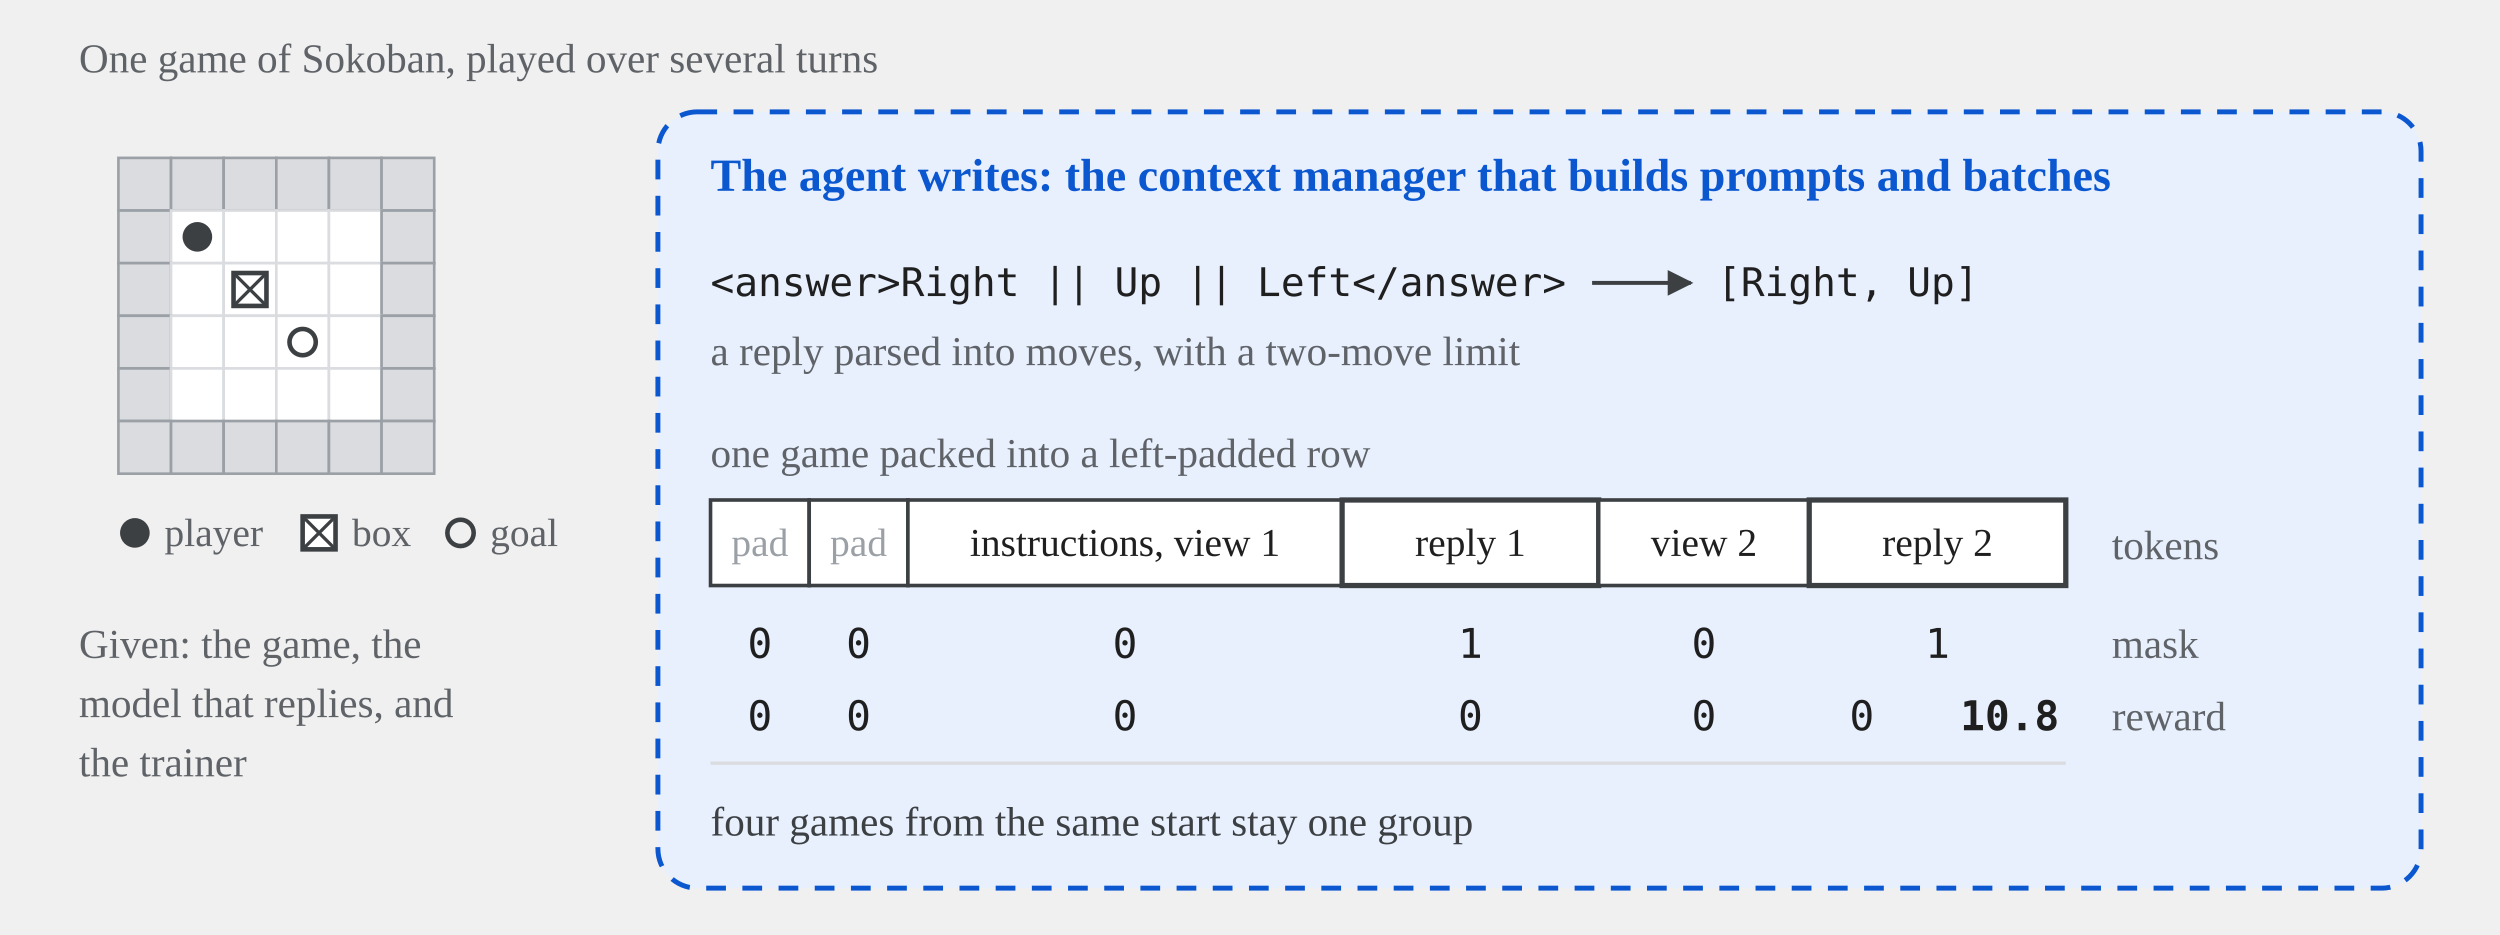
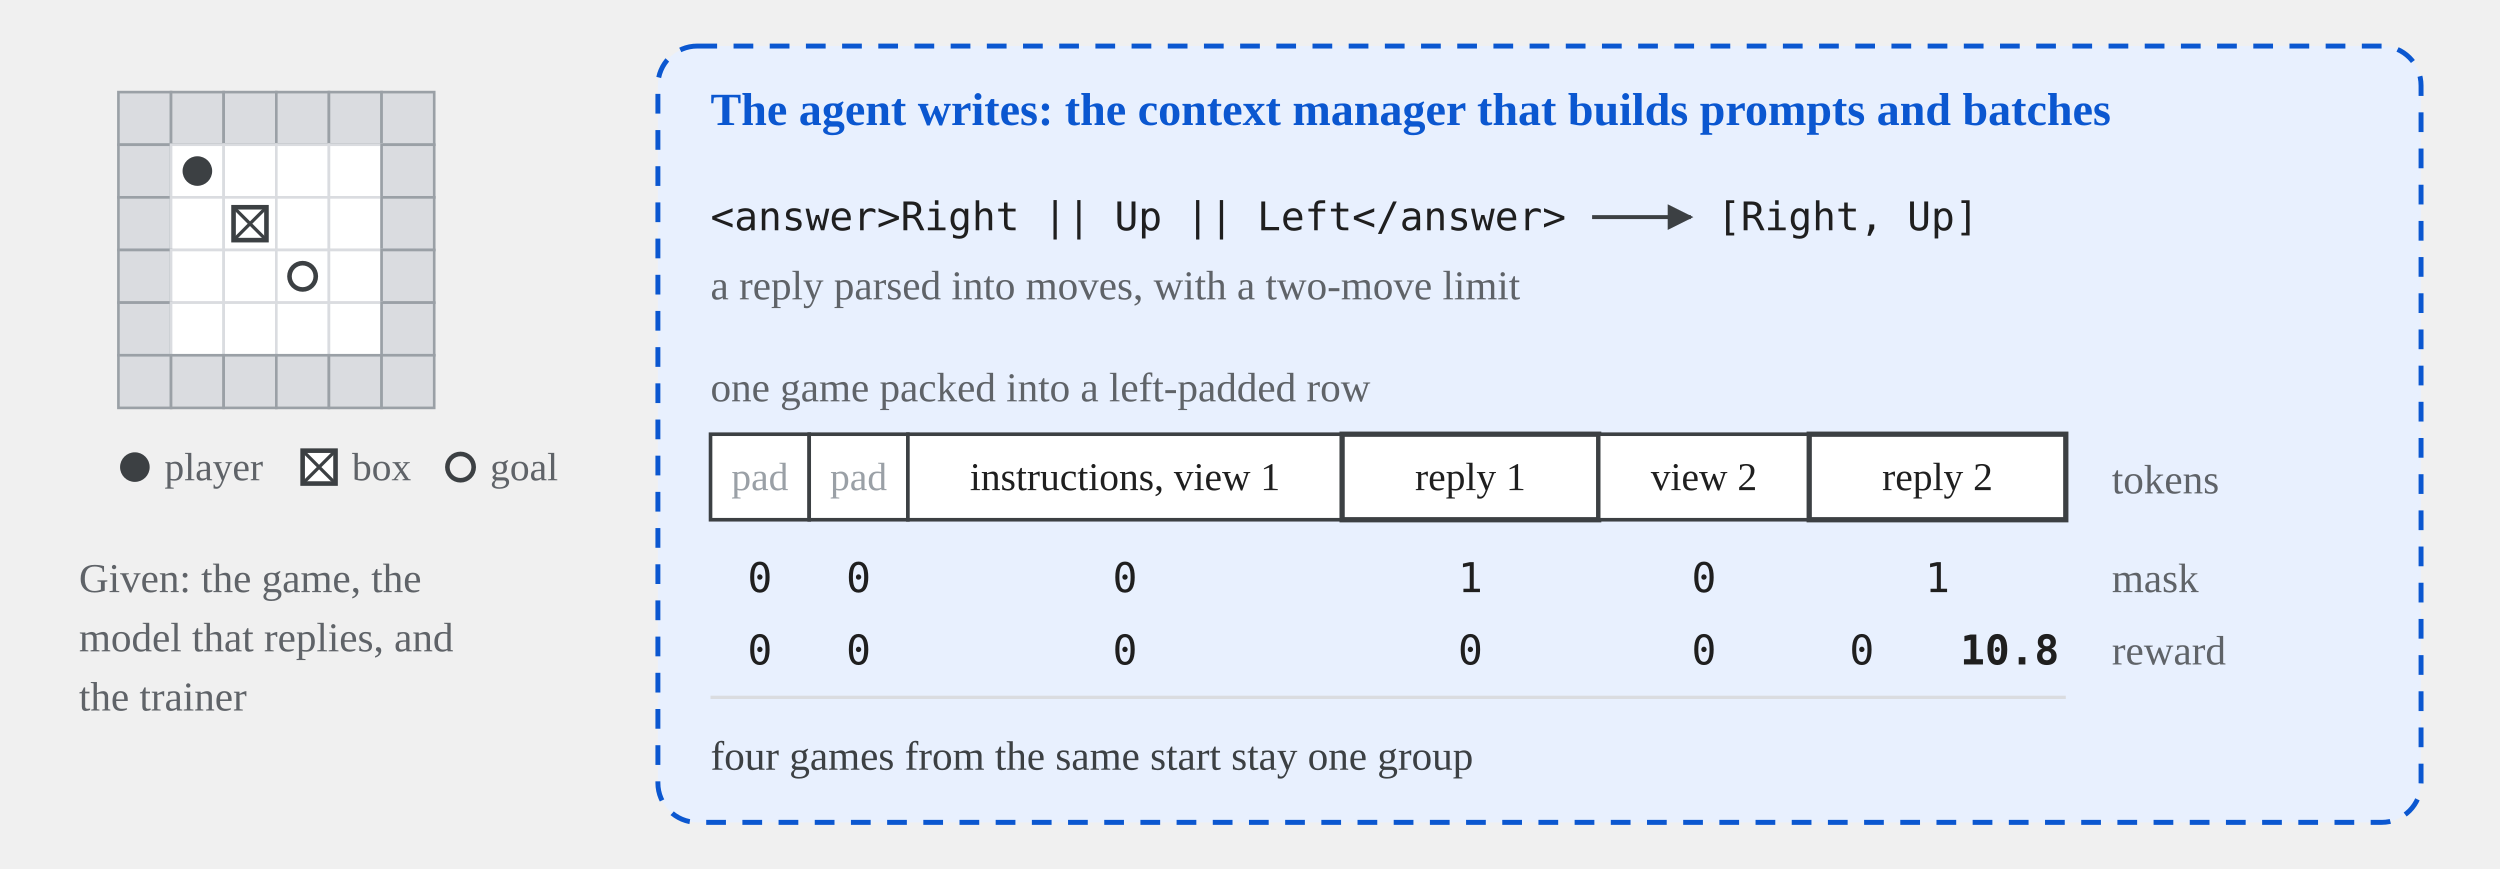
- <svg xmlns="http://www.w3.org/2000/svg" viewBox="0 0 760 284" role="img" aria-label="Left, a 6 by 6 Sokoban view given to the model. Right, the context manager the agent writes: it parses a reply such as Right, Up, Left into at most two moves, and packs one game into a left-padded token row with instructions, views and replies; the mask is 1 only on the model’s replies and the reward of 10.8 sits on the last reply token. Four games from the same start stay one group.">
+ <svg xmlns="http://www.w3.org/2000/svg" viewBox="0 20 760 264" role="img" aria-label="Left, a 6 by 6 Sokoban view given to the model. Right, the context manager the agent writes: it parses a reply such as Right, Up, Left into at most two moves, and packs one game into a left-padded token row with instructions, views and replies; the mask is 1 only on the model’s replies and the reward of 10.8 sits on the last reply token. Four games from the same start stay one group.">
  <defs>
    <marker id="ragen-ar" viewBox="0 0 10 10" refX="9" refY="5" markerWidth="6.5" markerHeight="6.5" orient="auto">
      <path d="M0 0L10 5L0 10z" fill="#3c4043" />
    </marker>
  </defs>
-   <text x="24" y="22" font-size="12.5" fill="#5f6368">One game of Sokoban, played over several turns</text>
  <rect x="36" y="48" width="16" height="16" fill="#dadce0" stroke="#9aa0a6" stroke-width="0.8" />
  <rect x="52" y="48" width="16" height="16" fill="#dadce0" stroke="#9aa0a6" stroke-width="0.8" />
  <rect x="68" y="48" width="16" height="16" fill="#dadce0" stroke="#9aa0a6" stroke-width="0.8" />
  <rect x="84" y="48" width="16" height="16" fill="#dadce0" stroke="#9aa0a6" stroke-width="0.8" />
  <rect x="100" y="48" width="16" height="16" fill="#dadce0" stroke="#9aa0a6" stroke-width="0.8" />
  <rect x="116" y="48" width="16" height="16" fill="#dadce0" stroke="#9aa0a6" stroke-width="0.8" />
  <rect x="36" y="64" width="16" height="16" fill="#dadce0" stroke="#9aa0a6" stroke-width="0.8" />
  <rect x="52" y="64" width="16" height="16" fill="#fff" stroke="#dadce0" stroke-width="0.8" />
  <rect x="68" y="64" width="16" height="16" fill="#fff" stroke="#dadce0" stroke-width="0.8" />
  <rect x="84" y="64" width="16" height="16" fill="#fff" stroke="#dadce0" stroke-width="0.8" />
  <rect x="100" y="64" width="16" height="16" fill="#fff" stroke="#dadce0" stroke-width="0.8" />
  <rect x="116" y="64" width="16" height="16" fill="#dadce0" stroke="#9aa0a6" stroke-width="0.8" />
  <rect x="36" y="80" width="16" height="16" fill="#dadce0" stroke="#9aa0a6" stroke-width="0.8" />
  <rect x="52" y="80" width="16" height="16" fill="#fff" stroke="#dadce0" stroke-width="0.8" />
  <rect x="68" y="80" width="16" height="16" fill="#fff" stroke="#dadce0" stroke-width="0.8" />
  <rect x="84" y="80" width="16" height="16" fill="#fff" stroke="#dadce0" stroke-width="0.8" />
  <rect x="100" y="80" width="16" height="16" fill="#fff" stroke="#dadce0" stroke-width="0.8" />
  <rect x="116" y="80" width="16" height="16" fill="#dadce0" stroke="#9aa0a6" stroke-width="0.8" />
  <rect x="36" y="96" width="16" height="16" fill="#dadce0" stroke="#9aa0a6" stroke-width="0.8" />
  <rect x="52" y="96" width="16" height="16" fill="#fff" stroke="#dadce0" stroke-width="0.8" />
  <rect x="68" y="96" width="16" height="16" fill="#fff" stroke="#dadce0" stroke-width="0.8" />
  <rect x="84" y="96" width="16" height="16" fill="#fff" stroke="#dadce0" stroke-width="0.8" />
  <rect x="100" y="96" width="16" height="16" fill="#fff" stroke="#dadce0" stroke-width="0.8" />
  <rect x="116" y="96" width="16" height="16" fill="#dadce0" stroke="#9aa0a6" stroke-width="0.8" />
  <rect x="36" y="112" width="16" height="16" fill="#dadce0" stroke="#9aa0a6" stroke-width="0.8" />
  <rect x="52" y="112" width="16" height="16" fill="#fff" stroke="#dadce0" stroke-width="0.8" />
  <rect x="68" y="112" width="16" height="16" fill="#fff" stroke="#dadce0" stroke-width="0.8" />
  <rect x="84" y="112" width="16" height="16" fill="#fff" stroke="#dadce0" stroke-width="0.8" />
  <rect x="100" y="112" width="16" height="16" fill="#fff" stroke="#dadce0" stroke-width="0.8" />
  <rect x="116" y="112" width="16" height="16" fill="#dadce0" stroke="#9aa0a6" stroke-width="0.8" />
  <rect x="36" y="128" width="16" height="16" fill="#dadce0" stroke="#9aa0a6" stroke-width="0.8" />
  <rect x="52" y="128" width="16" height="16" fill="#dadce0" stroke="#9aa0a6" stroke-width="0.8" />
  <rect x="68" y="128" width="16" height="16" fill="#dadce0" stroke="#9aa0a6" stroke-width="0.8" />
  <rect x="84" y="128" width="16" height="16" fill="#dadce0" stroke="#9aa0a6" stroke-width="0.8" />
  <rect x="100" y="128" width="16" height="16" fill="#dadce0" stroke="#9aa0a6" stroke-width="0.8" />
  <rect x="116" y="128" width="16" height="16" fill="#dadce0" stroke="#9aa0a6" stroke-width="0.8" />
  <circle cx="60.0" cy="72.0" r="4.5" fill="#3c4043" />
  <rect x="71.0" y="83.0" width="10" height="10" fill="#fff" stroke="#3c4043" stroke-width="1.4" />
  <path d="M71.0 83.0L81.0 93.0M81.0 83.0L71.0 93.0" stroke="#3c4043" stroke-width="1" />
  <circle cx="92.0" cy="104.0" r="4" fill="none" stroke="#3c4043" stroke-width="1.4" />
  <circle cx="41" cy="162" r="4.5" fill="#3c4043" />
  <text x="50" y="166" font-size="12" fill="#5f6368">player</text>
  <rect x="92" y="157" width="10" height="10" fill="#fff" stroke="#3c4043" stroke-width="1.4" />
  <path d="M92 157L102 167M102 157L92 167" stroke="#3c4043" stroke-width="1" />
  <text x="107" y="166" font-size="12" fill="#5f6368">box</text>
  <circle cx="140" cy="162" r="4" fill="none" stroke="#3c4043" stroke-width="1.4" />
  <text x="149" y="166" font-size="12" fill="#5f6368">goal</text>
  <text x="24" y="200" font-size="12.5" fill="#5f6368">Given: the game, the</text>
  <text x="24" y="218" font-size="12.5" fill="#5f6368">model that replies, and</text>
  <text x="24" y="236" font-size="12.5" fill="#5f6368">the trainer</text>
  <rect x="200" y="34" width="536" height="236" rx="12" fill="#e8f0fe" stroke="#0b57d0" stroke-width="1.5" stroke-dasharray="6 5" />
  <text x="216" y="58" font-size="14" font-weight="600" fill="#0b57d0">The agent writes: the context manager that builds prompts and batches</text>
  <text x="216" y="90" font-size="12" fill="#1f1f1f" font-family="ui-monospace,Menlo,monospace">&lt;answer&gt;Right || Up || Left&lt;/answer&gt;</text>
  <line x1="484" y1="86" x2="514" y2="86" stroke="#3c4043" stroke-width="1.2" marker-end="url(#ragen-ar)" />
  <text x="522" y="90" font-size="12" fill="#1f1f1f" font-family="ui-monospace,Menlo,monospace">[Right, Up]</text>
  <text x="216" y="111" font-size="12.5" fill="#5f6368">a reply parsed into moves, with a two-move limit</text>
  <text x="216" y="142" font-size="12.5" fill="#5f6368">one game packed into a left-padded row</text>
  <rect x="216" y="152" width="30" height="26" fill="#fff" stroke="#3c4043" stroke-width="1.1" />
  <text x="231.0" y="169" font-size="12" text-anchor="middle" fill="#9aa0a6">pad</text>
  <rect x="246" y="152" width="30" height="26" fill="#fff" stroke="#3c4043" stroke-width="1.1" />
  <text x="261.0" y="169" font-size="12" text-anchor="middle" fill="#9aa0a6">pad</text>
  <rect x="276" y="152" width="132" height="26" fill="#fff" stroke="#3c4043" stroke-width="1.1" />
  <text x="342.0" y="169" font-size="12" text-anchor="middle" fill="#1f1f1f">instructions, view 1</text>
  <rect x="408" y="152" width="78" height="26" fill="#fff" stroke="#3c4043" stroke-width="1.6" />
  <text x="447.0" y="169" font-size="12" text-anchor="middle" fill="#1f1f1f">reply 1</text>
  <rect x="486" y="152" width="64" height="26" fill="#fff" stroke="#3c4043" stroke-width="1.1" />
  <text x="518.0" y="169" font-size="12" text-anchor="middle" fill="#1f1f1f">view 2</text>
  <rect x="550" y="152" width="78" height="26" fill="#fff" stroke="#3c4043" stroke-width="1.6" />
  <text x="589.0" y="169" font-size="12" text-anchor="middle" fill="#1f1f1f">reply 2</text>
  <text x="231.0" y="200" font-size="12.5" text-anchor="middle" fill="#1f1f1f" font-family="ui-monospace,Menlo,monospace">0</text>
  <text x="231.0" y="222" font-size="12.5" text-anchor="middle" fill="#1f1f1f" font-family="ui-monospace,Menlo,monospace">0</text>
  <text x="261.0" y="200" font-size="12.5" text-anchor="middle" fill="#1f1f1f" font-family="ui-monospace,Menlo,monospace">0</text>
  <text x="261.0" y="222" font-size="12.5" text-anchor="middle" fill="#1f1f1f" font-family="ui-monospace,Menlo,monospace">0</text>
  <text x="342.0" y="200" font-size="12.5" text-anchor="middle" fill="#1f1f1f" font-family="ui-monospace,Menlo,monospace">0</text>
  <text x="342.0" y="222" font-size="12.5" text-anchor="middle" fill="#1f1f1f" font-family="ui-monospace,Menlo,monospace">0</text>
  <text x="447.0" y="200" font-size="12.5" text-anchor="middle" fill="#1f1f1f" font-family="ui-monospace,Menlo,monospace">1</text>
  <text x="447.0" y="222" font-size="12.5" text-anchor="middle" fill="#1f1f1f" font-family="ui-monospace,Menlo,monospace">0</text>
  <text x="518.0" y="200" font-size="12.5" text-anchor="middle" fill="#1f1f1f" font-family="ui-monospace,Menlo,monospace">0</text>
  <text x="518.0" y="222" font-size="12.5" text-anchor="middle" fill="#1f1f1f" font-family="ui-monospace,Menlo,monospace">0</text>
  <text x="589.0" y="200" font-size="12.5" text-anchor="middle" fill="#1f1f1f" font-family="ui-monospace,Menlo,monospace">1</text>
  <text x="566" y="222" font-size="12.5" text-anchor="middle" fill="#1f1f1f" font-family="ui-monospace,Menlo,monospace">0</text>
  <text x="626" y="222" font-size="12.5" font-weight="700" text-anchor="end" fill="#1f1f1f" font-family="ui-monospace,Menlo,monospace">10.8</text>
  <text x="642" y="170" font-size="12.5" fill="#5f6368">tokens</text>
  <text x="642" y="200" font-size="12.5" fill="#5f6368">mask</text>
  <text x="642" y="222" font-size="12.5" fill="#5f6368">reward</text>
  <line x1="216" y1="232" x2="628" y2="232" stroke="#dadce0" stroke-width="1" />
  <text x="216" y="254" font-size="12.5" fill="#3c4043">four games from the same start stay one group</text>
</svg>
